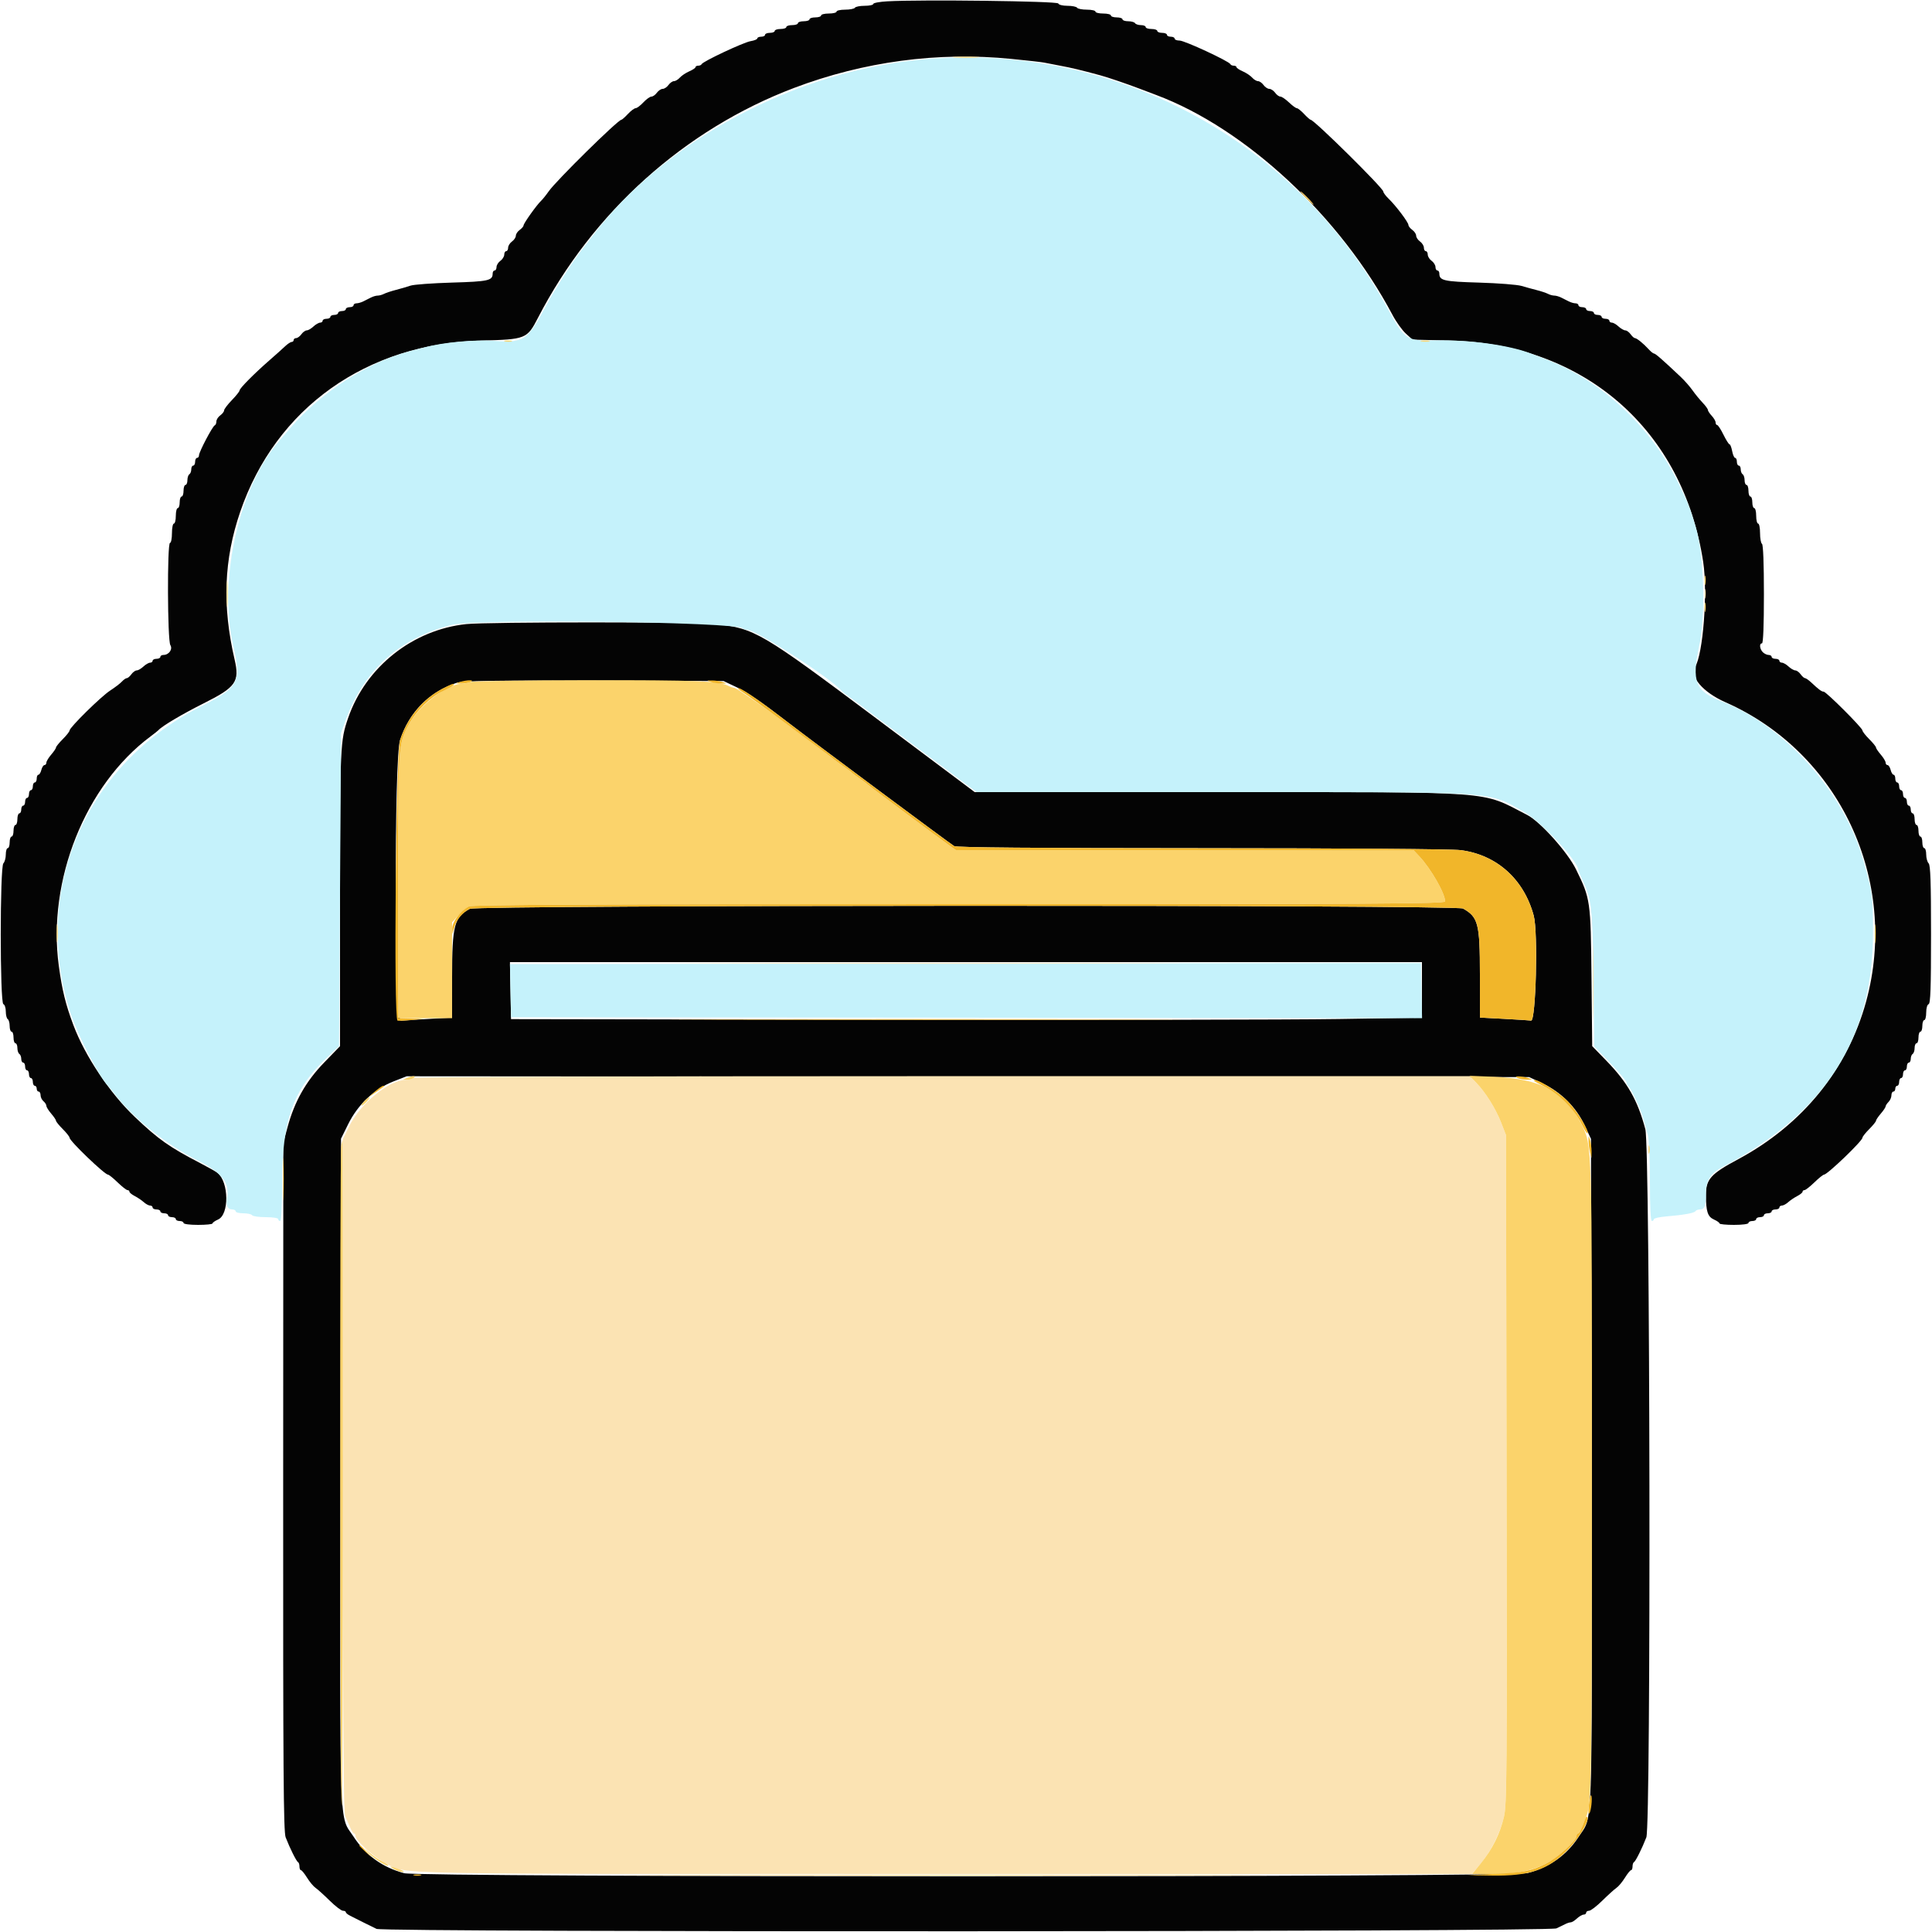
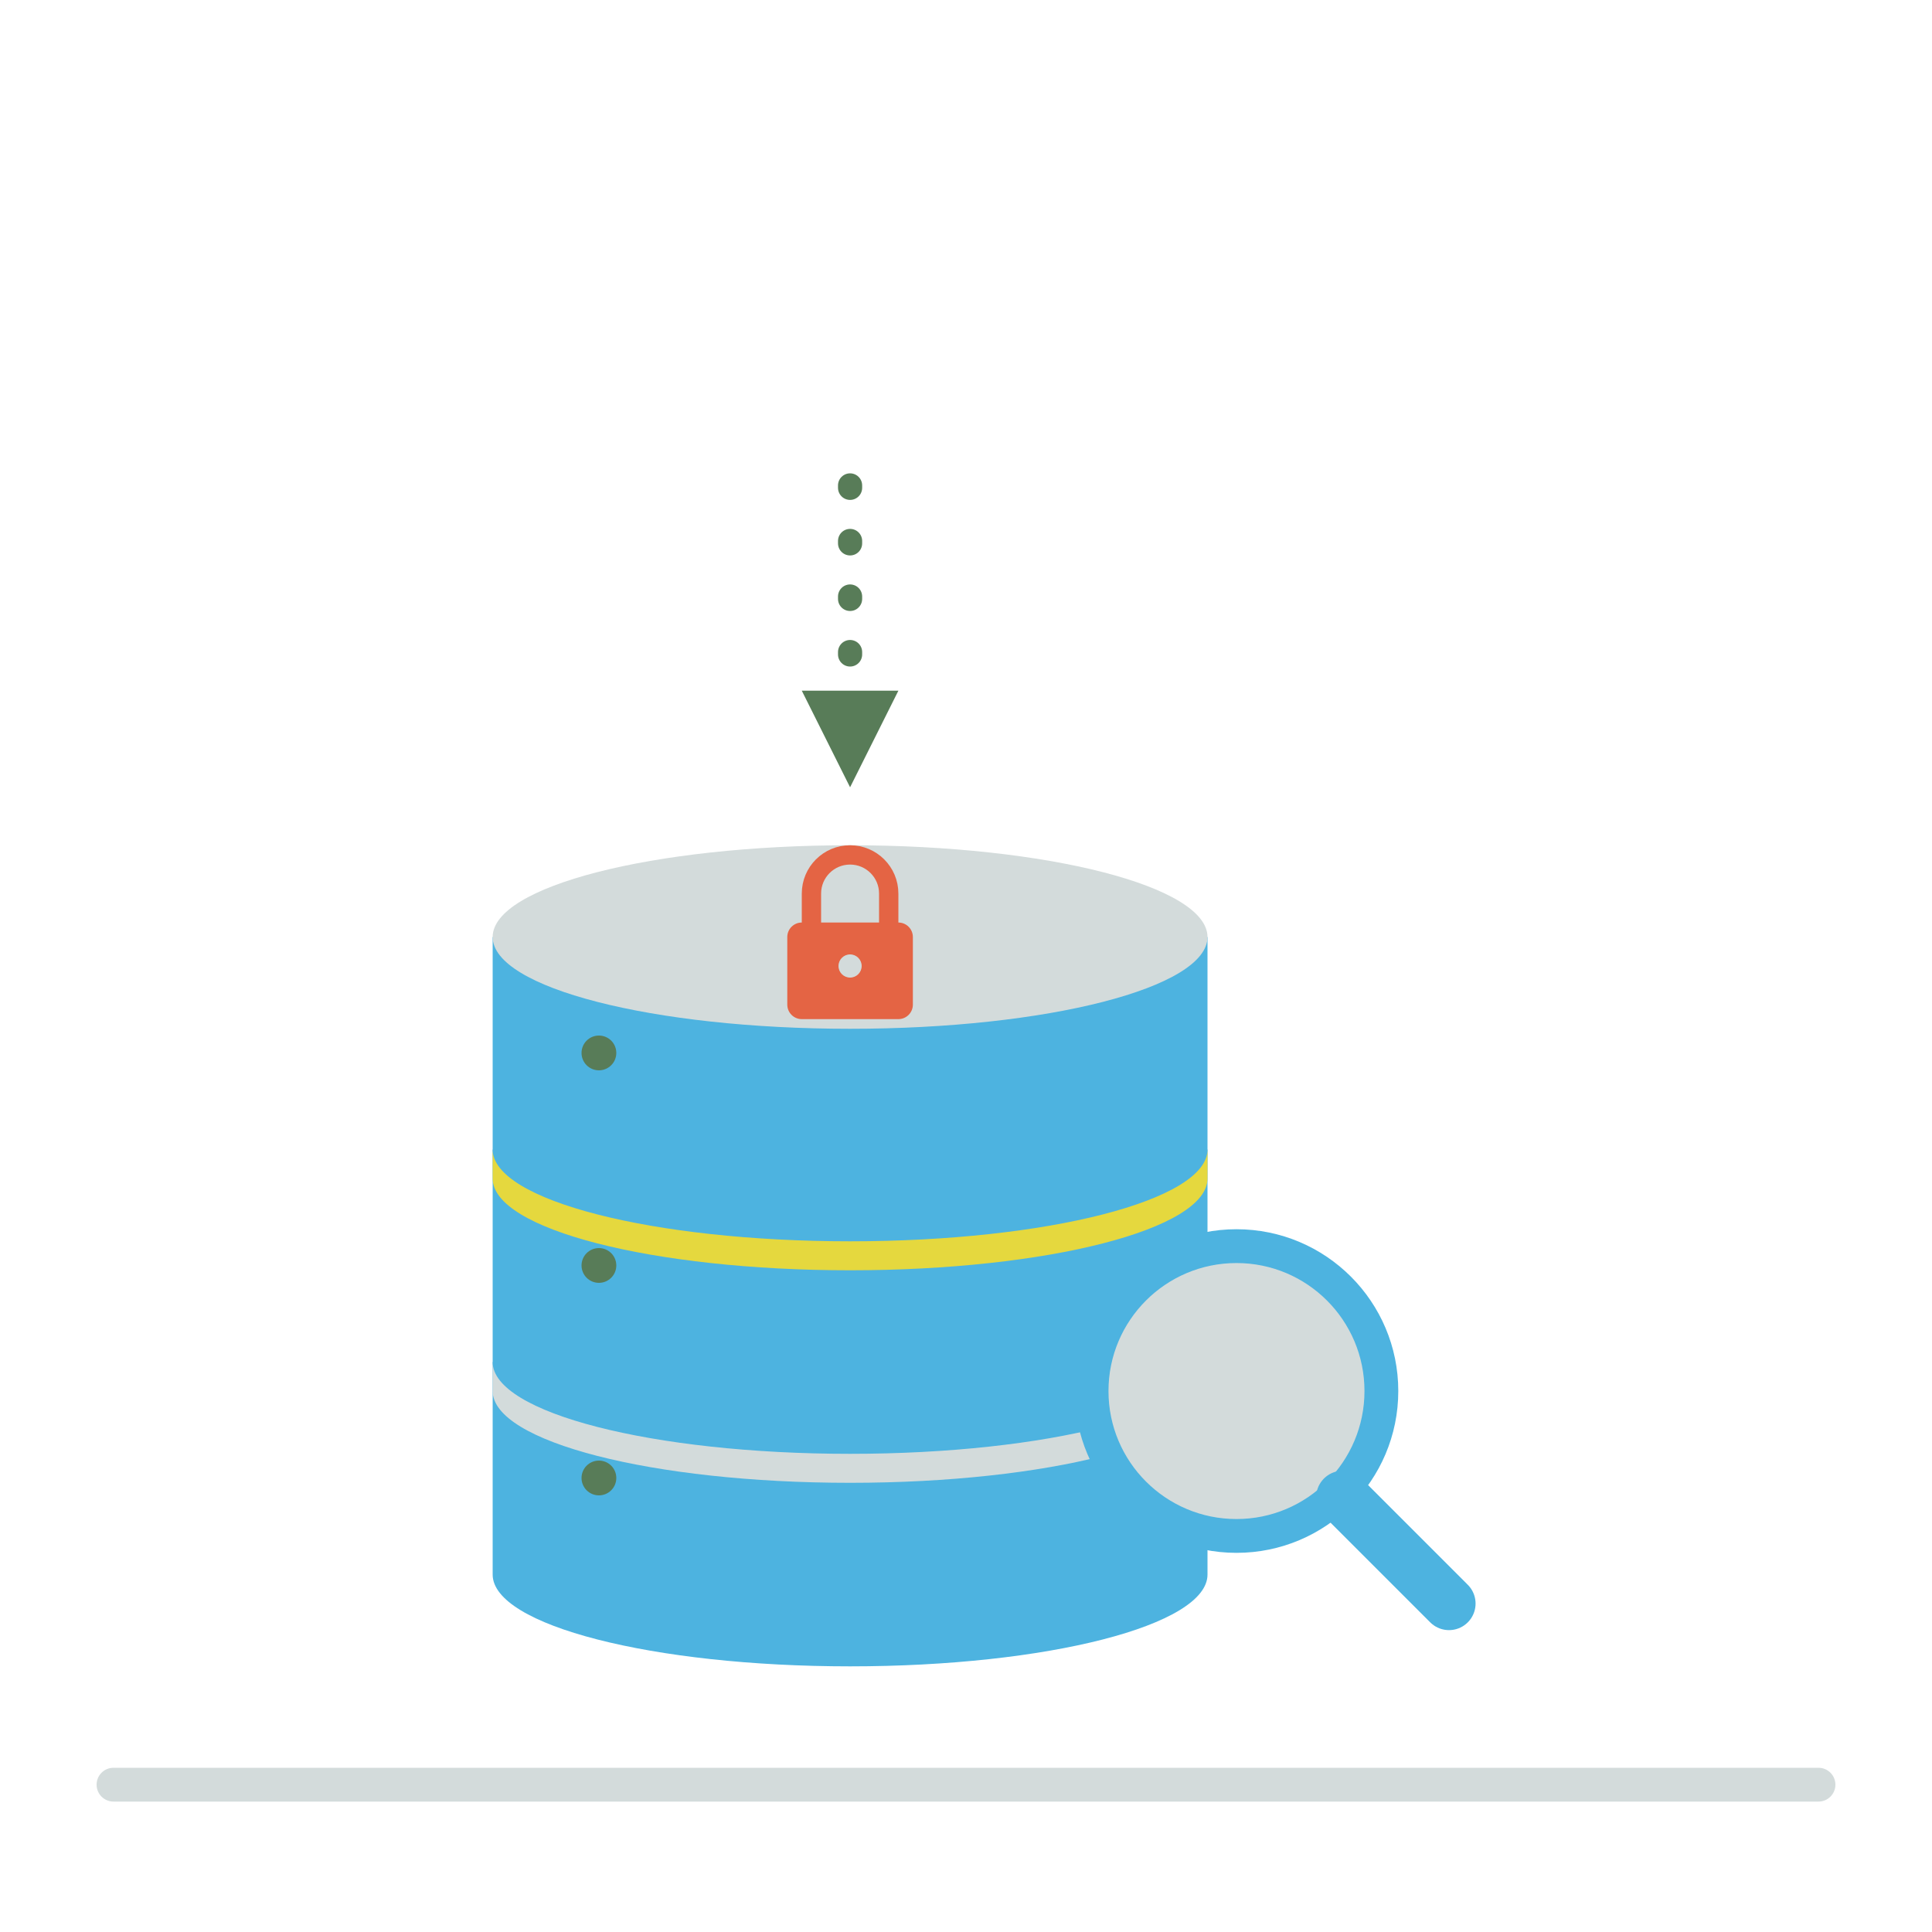
- <svg xmlns="http://www.w3.org/2000/svg" id="svg" version="1.1" width="400" height="400" viewBox="0, 0, 400,400">
+ <svg xmlns="http://www.w3.org/2000/svg" id="svg" version="1.1" width="400" height="400" viewBox="0 0 400 400">
  <g id="svgg">
-     <path id="path0" d="M183.700 0.273 C 182.105 0.362,180.800 0.607,180.800 0.818 C 180.800 1.028,180.001 1.200,179.024 1.200 C 178.047 1.200,177.136 1.380,177.000 1.600 C 176.864 1.820,175.953 2.000,174.976 2.000 C 173.999 2.000,173.200 2.180,173.200 2.400 C 173.200 2.620,172.480 2.800,171.600 2.800 C 170.720 2.800,170.000 2.980,170.000 3.200 C 170.000 3.420,169.460 3.600,168.800 3.600 C 168.140 3.600,167.600 3.780,167.600 4.000 C 167.600 4.220,167.060 4.400,166.400 4.400 C 165.740 4.400,165.200 4.580,165.200 4.800 C 165.200 5.020,164.660 5.200,164.000 5.200 C 163.340 5.200,162.800 5.380,162.800 5.600 C 162.800 5.820,162.260 6.000,161.600 6.000 C 160.940 6.000,160.400 6.180,160.400 6.400 C 160.400 6.620,159.950 6.800,159.400 6.800 C 158.850 6.800,158.400 6.980,158.400 7.200 C 158.400 7.420,158.040 7.600,157.600 7.600 C 157.160 7.600,156.800 7.756,156.800 7.948 C 156.800 8.139,156.172 8.397,155.404 8.522 C 153.949 8.758,145.500 12.725,145.267 13.282 C 145.193 13.457,144.878 13.600,144.567 13.600 C 144.255 13.600,144.000 13.736,144.000 13.902 C 144.000 14.069,143.415 14.460,142.700 14.772 C 141.985 15.084,141.109 15.668,140.753 16.070 C 140.397 16.471,139.852 16.800,139.541 16.800 C 139.231 16.800,138.717 17.160,138.400 17.600 C 138.083 18.040,137.543 18.400,137.200 18.400 C 136.857 18.400,136.317 18.760,136.000 19.200 C 135.683 19.640,135.175 20.000,134.872 20.000 C 134.569 20.000,133.817 20.540,133.200 21.200 C 132.583 21.860,131.863 22.400,131.600 22.400 C 131.337 22.400,130.617 22.940,130.000 23.600 C 129.383 24.260,128.773 24.800,128.643 24.800 C 127.947 24.800,115.139 37.413,113.614 39.600 C 113.077 40.370,112.353 41.270,112.005 41.600 C 111.085 42.472,108.400 46.245,108.400 46.665 C 108.400 46.862,108.040 47.283,107.600 47.600 C 107.160 47.917,106.800 48.457,106.800 48.800 C 106.800 49.143,106.440 49.683,106.000 50.000 C 105.560 50.317,105.200 50.897,105.200 51.288 C 105.200 51.680,105.020 52.000,104.800 52.000 C 104.580 52.000,104.400 52.320,104.400 52.712 C 104.400 53.103,104.040 53.683,103.600 54.000 C 103.160 54.317,102.800 54.897,102.800 55.288 C 102.800 55.680,102.620 56.000,102.400 56.000 C 102.180 56.000,102.000 56.283,102.000 56.629 C 102.000 58.089,101.120 58.285,93.584 58.506 C 89.523 58.625,85.660 58.909,85.000 59.137 C 84.340 59.364,82.990 59.759,82.000 60.014 C 81.010 60.269,79.887 60.640,79.505 60.839 C 79.123 61.038,78.536 61.200,78.200 61.200 C 77.864 61.200,77.232 61.380,76.795 61.600 C 76.358 61.820,75.642 62.180,75.205 62.400 C 74.768 62.620,74.138 62.800,73.805 62.800 C 73.472 62.800,73.200 62.980,73.200 63.200 C 73.200 63.420,72.840 63.600,72.400 63.600 C 71.960 63.600,71.600 63.780,71.600 64.000 C 71.600 64.220,71.240 64.400,70.800 64.400 C 70.360 64.400,70.000 64.580,70.000 64.800 C 70.000 65.020,69.640 65.200,69.200 65.200 C 68.760 65.200,68.400 65.380,68.400 65.600 C 68.400 65.820,68.040 66.000,67.600 66.000 C 67.160 66.000,66.800 66.180,66.800 66.400 C 66.800 66.620,66.564 66.800,66.275 66.800 C 65.987 66.800,65.364 67.160,64.892 67.600 C 64.420 68.040,63.796 68.400,63.505 68.400 C 63.214 68.400,62.717 68.760,62.400 69.200 C 62.083 69.640,61.593 70.000,61.312 70.000 C 61.030 70.000,60.800 70.180,60.800 70.400 C 60.800 70.620,60.612 70.800,60.382 70.800 C 60.152 70.800,59.539 71.205,59.020 71.700 C 58.501 72.195,57.043 73.500,55.781 74.600 C 52.640 77.336,49.600 80.406,49.600 80.840 C 49.600 81.038,48.880 81.941,48.000 82.848 C 47.120 83.755,46.400 84.705,46.400 84.960 C 46.400 85.215,46.040 85.683,45.600 86.000 C 45.160 86.317,44.800 86.882,44.800 87.255 C 44.800 87.628,44.646 87.993,44.457 88.067 C 44.002 88.244,41.200 93.572,41.200 94.260 C 41.200 94.557,41.020 94.800,40.800 94.800 C 40.580 94.800,40.400 95.160,40.400 95.600 C 40.400 96.040,40.220 96.400,40.000 96.400 C 39.780 96.400,39.600 96.749,39.600 97.176 C 39.600 97.603,39.420 98.064,39.200 98.200 C 38.980 98.336,38.800 98.887,38.800 99.424 C 38.800 99.961,38.620 100.400,38.400 100.400 C 38.180 100.400,38.000 100.940,38.000 101.600 C 38.000 102.260,37.820 102.800,37.600 102.800 C 37.380 102.800,37.200 103.340,37.200 104.000 C 37.200 104.660,37.020 105.200,36.800 105.200 C 36.580 105.200,36.400 105.920,36.400 106.800 C 36.400 107.680,36.220 108.400,36.000 108.400 C 35.780 108.400,35.600 109.300,35.600 110.400 C 35.600 111.500,35.420 112.400,35.200 112.400 C 34.597 112.400,34.664 132.593,35.270 133.564 C 35.805 134.420,34.969 135.600,33.829 135.600 C 33.483 135.600,33.200 135.780,33.200 136.000 C 33.200 136.220,32.840 136.400,32.400 136.400 C 31.960 136.400,31.600 136.580,31.600 136.800 C 31.600 137.020,31.364 137.200,31.075 137.200 C 30.787 137.200,30.164 137.560,29.692 138.000 C 29.220 138.440,28.596 138.800,28.305 138.800 C 28.014 138.800,27.517 139.160,27.200 139.600 C 26.883 140.040,26.459 140.400,26.259 140.400 C 26.058 140.400,25.603 140.718,25.247 141.106 C 24.891 141.494,23.796 142.332,22.814 142.968 C 20.920 144.195,14.400 150.613,14.400 151.250 C 14.400 151.457,13.770 152.257,13.000 153.027 C 12.230 153.797,11.600 154.573,11.600 154.751 C 11.600 154.930,11.150 155.599,10.600 156.238 C 10.051 156.877,9.601 157.625,9.600 157.900 C 9.600 158.175,9.423 158.400,9.208 158.400 C 8.992 158.400,8.702 158.850,8.564 159.400 C 8.426 159.950,8.153 160.400,7.957 160.400 C 7.760 160.400,7.600 160.760,7.600 161.200 C 7.600 161.640,7.420 162.000,7.200 162.000 C 6.980 162.000,6.800 162.360,6.800 162.800 C 6.800 163.240,6.620 163.600,6.400 163.600 C 6.180 163.600,6.000 163.960,6.000 164.400 C 6.000 164.840,5.820 165.200,5.600 165.200 C 5.380 165.200,5.200 165.560,5.200 166.000 C 5.200 166.440,5.020 166.800,4.800 166.800 C 4.580 166.800,4.400 167.160,4.400 167.600 C 4.400 168.040,4.220 168.400,4.000 168.400 C 3.780 168.400,3.600 168.940,3.600 169.600 C 3.600 170.260,3.420 170.800,3.200 170.800 C 2.980 170.800,2.800 171.340,2.800 172.000 C 2.800 172.660,2.620 173.200,2.400 173.200 C 2.180 173.200,2.000 173.740,2.000 174.400 C 2.000 175.060,1.820 175.600,1.600 175.600 C 1.380 175.600,1.200 176.194,1.200 176.920 C 1.200 177.646,0.975 178.465,0.700 178.740 C -0.026 179.466,-0.026 207.658,0.700 207.900 C 0.975 207.992,1.200 208.671,1.200 209.410 C 1.200 210.148,1.380 210.864,1.600 211.000 C 1.820 211.136,2.000 211.777,2.000 212.424 C 2.000 213.071,2.180 213.600,2.400 213.600 C 2.620 213.600,2.800 214.140,2.800 214.800 C 2.800 215.460,2.980 216.000,3.200 216.000 C 3.420 216.000,3.600 216.439,3.600 216.976 C 3.600 217.513,3.780 218.064,4.000 218.200 C 4.220 218.336,4.400 218.797,4.400 219.224 C 4.400 219.651,4.580 220.000,4.800 220.000 C 5.020 220.000,5.200 220.360,5.200 220.800 C 5.200 221.240,5.380 221.600,5.600 221.600 C 5.820 221.600,6.000 221.960,6.000 222.400 C 6.000 222.840,6.180 223.200,6.400 223.200 C 6.620 223.200,6.800 223.560,6.800 224.000 C 6.800 224.440,6.980 224.800,7.200 224.800 C 7.420 224.800,7.600 225.070,7.600 225.400 C 7.600 225.730,7.780 226.000,8.000 226.000 C 8.220 226.000,8.400 226.338,8.400 226.751 C 8.400 227.164,8.670 227.726,9.000 228.000 C 9.330 228.274,9.600 228.701,9.600 228.949 C 9.601 229.197,10.051 229.923,10.600 230.562 C 11.150 231.201,11.600 231.870,11.600 232.049 C 11.600 232.227,12.230 233.003,13.000 233.773 C 13.770 234.543,14.400 235.344,14.400 235.552 C 14.400 236.221,21.669 243.200,22.365 243.200 C 22.551 243.200,23.445 243.920,24.352 244.800 C 25.259 245.680,26.181 246.400,26.400 246.400 C 26.620 246.400,26.800 246.550,26.800 246.732 C 26.800 246.915,27.295 247.320,27.900 247.632 C 28.505 247.945,29.349 248.515,29.775 248.900 C 30.202 249.285,30.787 249.600,31.075 249.600 C 31.364 249.600,31.600 249.780,31.600 250.000 C 31.600 250.220,31.960 250.400,32.400 250.400 C 32.840 250.400,33.200 250.580,33.200 250.800 C 33.200 251.020,33.560 251.200,34.000 251.200 C 34.440 251.200,34.800 251.380,34.800 251.600 C 34.800 251.820,35.160 252.000,35.600 252.000 C 36.040 252.000,36.400 252.180,36.400 252.400 C 36.400 252.620,36.760 252.800,37.200 252.800 C 37.640 252.800,38.000 252.980,38.000 253.200 C 38.000 253.431,39.267 253.600,41.000 253.600 C 42.650 253.600,44.000 253.464,44.000 253.298 C 44.000 253.131,44.519 252.766,45.153 252.485 C 47.469 251.460,47.402 244.794,45.057 242.847 C 44.767 242.607,43.196 241.717,41.565 240.870 C 35.024 237.472,32.858 235.946,27.918 231.255 C 22.753 226.350,17.593 218.631,15.181 212.200 C 13.583 207.941,12.865 205.020,12.180 200.000 C 9.763 182.289,17.658 162.530,31.170 152.469 C 31.957 151.884,32.690 151.302,32.800 151.176 C 33.542 150.328,37.779 147.815,42.200 145.603 C 48.843 142.278,49.641 141.147,48.577 136.568 C 45.987 125.428,46.351 115.843,49.736 105.963 C 57.102 84.473,75.876 71.118,99.572 70.512 C 108.881 70.273,109.126 70.175,111.380 65.809 C 122.666 43.937,141.792 26.766,164.400 18.206 C 178.858 12.732,194.156 10.688,209.400 12.196 C 212.700 12.522,215.760 12.869,216.200 12.966 C 216.640 13.064,218.170 13.360,219.600 13.626 C 221.912 14.054,223.664 14.475,227.800 15.594 C 229.404 16.028,233.291 17.351,236.000 18.385 C 237.210 18.847,238.740 19.427,239.400 19.674 C 257.915 26.608,277.558 44.896,288.299 65.200 C 289.055 66.630,290.296 68.366,291.056 69.059 L 292.437 70.317 300.319 70.512 C 328.110 71.198,348.493 89.065,352.630 116.365 C 353.585 122.670,352.607 135.399,350.964 138.058 C 349.746 140.029,352.563 143.329,357.215 145.382 C 380.821 155.803,393.258 182.279,386.347 207.400 C 382.498 221.393,373.178 232.873,359.879 240.000 C 354.175 243.057,353.200 244.139,353.200 247.409 C 353.200 250.811,353.558 251.914,354.847 252.485 C 355.481 252.766,356.000 253.131,356.000 253.298 C 356.000 253.464,357.350 253.600,359.000 253.600 C 360.733 253.600,362.000 253.431,362.000 253.200 C 362.000 252.980,362.360 252.800,362.800 252.800 C 363.240 252.800,363.600 252.620,363.600 252.400 C 363.600 252.180,363.960 252.000,364.400 252.000 C 364.840 252.000,365.200 251.820,365.200 251.600 C 365.200 251.380,365.560 251.200,366.000 251.200 C 366.440 251.200,366.800 251.020,366.800 250.800 C 366.800 250.580,367.160 250.400,367.600 250.400 C 368.040 250.400,368.400 250.220,368.400 250.000 C 368.400 249.780,368.636 249.600,368.925 249.600 C 369.213 249.600,369.798 249.285,370.225 248.900 C 370.651 248.515,371.495 247.945,372.100 247.632 C 372.705 247.320,373.200 246.915,373.200 246.732 C 373.200 246.550,373.380 246.400,373.600 246.400 C 373.819 246.400,374.741 245.680,375.648 244.800 C 376.555 243.920,377.449 243.200,377.635 243.200 C 378.331 243.200,385.600 236.221,385.600 235.552 C 385.600 235.344,386.230 234.543,387.000 233.773 C 387.770 233.003,388.400 232.227,388.400 232.049 C 388.400 231.870,388.850 231.201,389.400 230.562 C 389.949 229.923,390.399 229.252,390.400 229.071 C 390.400 228.891,390.670 228.473,391.000 228.143 C 391.330 227.813,391.600 227.196,391.600 226.771 C 391.600 226.347,391.780 226.000,392.000 226.000 C 392.220 226.000,392.400 225.730,392.400 225.400 C 392.400 225.070,392.580 224.800,392.800 224.800 C 393.020 224.800,393.200 224.440,393.200 224.000 C 393.200 223.560,393.380 223.200,393.600 223.200 C 393.820 223.200,394.000 222.840,394.000 222.400 C 394.000 221.960,394.180 221.600,394.400 221.600 C 394.620 221.600,394.800 221.240,394.800 220.800 C 394.800 220.360,394.980 220.000,395.200 220.000 C 395.420 220.000,395.600 219.651,395.600 219.224 C 395.600 218.797,395.780 218.336,396.000 218.200 C 396.220 218.064,396.400 217.513,396.400 216.976 C 396.400 216.439,396.580 216.000,396.800 216.000 C 397.020 216.000,397.200 215.460,397.200 214.800 C 397.200 214.140,397.380 213.600,397.600 213.600 C 397.820 213.600,398.000 213.060,398.000 212.400 C 398.000 211.740,398.180 211.200,398.400 211.200 C 398.620 211.200,398.800 210.495,398.800 209.633 C 398.800 208.736,399.013 207.996,399.300 207.900 C 399.688 207.771,399.800 204.528,399.800 193.487 C 399.800 182.623,399.681 179.121,399.300 178.740 C 399.025 178.465,398.800 177.646,398.800 176.920 C 398.800 176.194,398.620 175.600,398.400 175.600 C 398.180 175.600,398.000 175.060,398.000 174.400 C 398.000 173.740,397.820 173.200,397.600 173.200 C 397.380 173.200,397.200 172.660,397.200 172.000 C 397.200 171.340,397.020 170.800,396.800 170.800 C 396.580 170.800,396.400 170.260,396.400 169.600 C 396.400 168.940,396.220 168.400,396.000 168.400 C 395.780 168.400,395.600 168.040,395.600 167.600 C 395.600 167.160,395.420 166.800,395.200 166.800 C 394.980 166.800,394.800 166.440,394.800 166.000 C 394.800 165.560,394.620 165.200,394.400 165.200 C 394.180 165.200,394.000 164.840,394.000 164.400 C 394.000 163.960,393.820 163.600,393.600 163.600 C 393.380 163.600,393.200 163.240,393.200 162.800 C 393.200 162.360,393.020 162.000,392.800 162.000 C 392.580 162.000,392.400 161.640,392.400 161.200 C 392.400 160.760,392.240 160.400,392.043 160.400 C 391.847 160.400,391.574 159.950,391.436 159.400 C 391.298 158.850,391.008 158.400,390.792 158.400 C 390.577 158.400,390.400 158.175,390.400 157.900 C 390.399 157.625,389.949 156.877,389.400 156.238 C 388.850 155.599,388.400 154.930,388.400 154.751 C 388.400 154.573,387.770 153.797,387.000 153.027 C 386.230 152.257,385.600 151.448,385.600 151.229 C 385.600 150.707,378.090 143.200,377.568 143.200 C 377.147 143.200,376.593 142.791,374.999 141.300 C 374.470 140.805,373.888 140.400,373.706 140.400 C 373.525 140.400,373.117 140.040,372.800 139.600 C 372.483 139.160,371.986 138.800,371.695 138.800 C 371.404 138.800,370.780 138.440,370.308 138.000 C 369.836 137.560,369.213 137.200,368.925 137.200 C 368.636 137.200,368.400 137.020,368.400 136.800 C 368.400 136.580,368.040 136.400,367.600 136.400 C 367.160 136.400,366.800 136.220,366.800 136.000 C 366.800 135.780,366.517 135.600,366.171 135.600 C 365.826 135.600,365.286 135.343,364.971 135.029 C 364.316 134.373,364.206 133.200,364.800 133.200 C 365.056 133.200,365.200 129.541,365.200 123.024 C 365.200 116.671,365.050 112.754,364.800 112.600 C 364.580 112.464,364.400 111.463,364.400 110.376 C 364.400 109.289,364.220 108.400,364.000 108.400 C 363.780 108.400,363.600 107.680,363.600 106.800 C 363.600 105.920,363.420 105.200,363.200 105.200 C 362.980 105.200,362.800 104.660,362.800 104.000 C 362.800 103.340,362.620 102.800,362.400 102.800 C 362.180 102.800,362.000 102.260,362.000 101.600 C 362.000 100.940,361.820 100.400,361.600 100.400 C 361.380 100.400,361.200 99.961,361.200 99.424 C 361.200 98.887,361.020 98.336,360.800 98.200 C 360.580 98.064,360.400 97.603,360.400 97.176 C 360.400 96.749,360.220 96.400,360.000 96.400 C 359.780 96.400,359.600 96.040,359.600 95.600 C 359.600 95.160,359.440 94.800,359.245 94.800 C 359.049 94.800,358.771 94.170,358.626 93.400 C 358.482 92.630,358.237 91.997,358.082 91.994 C 357.927 91.990,357.360 91.090,356.821 89.994 C 356.283 88.897,355.698 88.000,355.521 88.000 C 355.345 88.000,355.200 87.764,355.200 87.475 C 355.200 87.187,354.840 86.564,354.400 86.092 C 353.960 85.620,353.600 85.073,353.600 84.876 C 353.600 84.679,353.103 83.997,352.496 83.359 C 351.888 82.722,350.949 81.570,350.409 80.800 C 349.868 80.030,348.758 78.770,347.941 78.000 C 344.194 74.467,342.746 73.200,342.457 73.200 C 342.285 73.200,341.777 72.795,341.329 72.300 C 340.268 71.128,338.872 70.000,338.484 70.000 C 338.315 70.000,337.917 69.640,337.600 69.200 C 337.283 68.760,336.786 68.400,336.495 68.400 C 336.204 68.400,335.580 68.040,335.108 67.600 C 334.636 67.160,334.013 66.800,333.725 66.800 C 333.436 66.800,333.200 66.620,333.200 66.400 C 333.200 66.180,332.840 66.000,332.400 66.000 C 331.960 66.000,331.600 65.820,331.600 65.600 C 331.600 65.380,331.240 65.200,330.800 65.200 C 330.360 65.200,330.000 65.020,330.000 64.800 C 330.000 64.580,329.640 64.400,329.200 64.400 C 328.760 64.400,328.400 64.220,328.400 64.000 C 328.400 63.780,328.040 63.600,327.600 63.600 C 327.160 63.600,326.800 63.420,326.800 63.200 C 326.800 62.980,326.528 62.800,326.195 62.800 C 325.862 62.800,325.232 62.620,324.795 62.400 C 324.358 62.180,323.642 61.820,323.205 61.600 C 322.768 61.380,322.136 61.200,321.800 61.200 C 321.464 61.200,320.877 61.038,320.495 60.839 C 320.113 60.640,319.080 60.296,318.200 60.073 C 317.320 59.850,315.880 59.455,315.000 59.194 C 314.120 58.934,310.169 58.625,306.220 58.509 C 298.889 58.293,298.000 58.089,298.000 56.629 C 298.000 56.283,297.820 56.000,297.600 56.000 C 297.380 56.000,297.200 55.680,297.200 55.288 C 297.200 54.897,296.840 54.317,296.400 54.000 C 295.960 53.683,295.600 53.103,295.600 52.712 C 295.600 52.320,295.420 52.000,295.200 52.000 C 294.980 52.000,294.800 51.680,294.800 51.288 C 294.800 50.897,294.440 50.317,294.000 50.000 C 293.560 49.683,293.200 49.143,293.200 48.800 C 293.200 48.457,292.840 47.917,292.400 47.600 C 291.960 47.283,291.600 46.823,291.600 46.577 C 291.600 46.032,289.006 42.591,287.500 41.140 C 286.895 40.556,286.400 39.892,286.400 39.663 C 286.400 38.956,272.073 24.800,271.357 24.800 C 271.227 24.800,270.617 24.260,270.000 23.600 C 269.383 22.940,268.708 22.400,268.499 22.400 C 268.290 22.400,267.554 21.860,266.863 21.200 C 266.172 20.540,265.375 20.000,265.092 20.000 C 264.809 20.000,264.317 19.640,264.000 19.200 C 263.683 18.760,263.143 18.400,262.800 18.400 C 262.457 18.400,261.917 18.040,261.600 17.600 C 261.283 17.160,260.769 16.800,260.459 16.800 C 260.148 16.800,259.603 16.471,259.247 16.070 C 258.891 15.668,258.015 15.084,257.300 14.772 C 256.585 14.460,256.000 14.069,256.000 13.902 C 256.000 13.736,255.745 13.600,255.433 13.600 C 255.122 13.600,254.807 13.456,254.733 13.279 C 254.485 12.682,245.266 8.400,244.229 8.400 C 243.663 8.400,243.200 8.220,243.200 8.000 C 243.200 7.780,242.840 7.600,242.400 7.600 C 241.960 7.600,241.600 7.420,241.600 7.200 C 241.600 6.980,241.150 6.800,240.600 6.800 C 240.050 6.800,239.600 6.620,239.600 6.400 C 239.600 6.180,239.060 6.000,238.400 6.000 C 237.740 6.000,237.200 5.820,237.200 5.600 C 237.200 5.380,236.761 5.200,236.224 5.200 C 235.687 5.200,235.136 5.020,235.000 4.800 C 234.864 4.580,234.223 4.400,233.576 4.400 C 232.929 4.400,232.400 4.220,232.400 4.000 C 232.400 3.780,231.860 3.600,231.200 3.600 C 230.540 3.600,230.000 3.420,230.000 3.200 C 230.000 2.980,229.280 2.800,228.400 2.800 C 227.520 2.800,226.800 2.620,226.800 2.400 C 226.800 2.180,226.001 2.000,225.024 2.000 C 224.047 2.000,223.136 1.820,223.000 1.600 C 222.864 1.380,221.968 1.200,221.010 1.200 C 220.001 1.200,219.199 0.996,219.105 0.716 C 218.944 0.232,190.743 -0.120,183.700 0.273 M96.541 129.210 C 85.433 130.380,75.716 138.102,72.075 148.654 C 70.441 153.390,70.400 154.300,70.399 185.920 L 70.398 216.600 67.098 220.000 C 63.327 223.885,60.968 228.058,59.524 233.400 L 58.659 236.600 58.629 307.800 C 58.605 366.746,58.693 379.241,59.141 380.400 C 60.013 382.656,61.376 385.389,61.700 385.533 C 61.865 385.607,62.000 386.012,62.000 386.433 C 62.000 386.855,62.138 387.200,62.306 387.200 C 62.474 387.200,63.046 387.904,63.577 388.763 C 64.109 389.623,64.899 390.568,65.333 390.863 C 65.767 391.159,67.080 392.345,68.252 393.500 C 69.424 394.655,70.657 395.600,70.991 395.600 C 71.326 395.600,71.601 395.735,71.603 395.900 C 71.605 396.065,72.010 396.398,72.503 396.640 C 72.996 396.883,74.210 397.493,75.200 397.997 C 76.190 398.501,77.432 399.113,77.961 399.357 C 79.530 400.081,320.700 399.979,322.239 399.253 C 322.878 398.953,323.713 398.548,324.095 398.353 C 324.477 398.159,324.979 398.000,325.211 398.000 C 325.443 398.000,326.020 397.640,326.492 397.200 C 326.964 396.760,327.587 396.400,327.875 396.400 C 328.164 396.400,328.400 396.220,328.400 396.000 C 328.400 395.780,328.674 395.600,329.009 395.600 C 329.343 395.600,330.576 394.655,331.748 393.500 C 332.920 392.345,334.233 391.159,334.667 390.863 C 335.101 390.568,335.891 389.623,336.423 388.763 C 336.954 387.904,337.526 387.200,337.694 387.200 C 337.862 387.200,338.000 386.855,338.000 386.433 C 338.000 386.012,338.135 385.607,338.300 385.533 C 338.624 385.389,339.987 382.656,340.859 380.400 C 341.838 377.868,341.642 237.507,340.654 233.800 C 339.049 227.775,336.974 224.129,332.568 219.596 L 329.648 216.592 329.504 202.396 C 329.342 186.464,329.288 186.089,326.304 180.000 C 324.552 176.425,318.893 170.114,316.200 168.731 C 306.352 163.674,310.816 164.000,251.523 163.998 L 201.800 163.996 181.374 148.698 C 157.599 130.892,156.289 130.123,148.200 129.212 C 144.079 128.748,100.943 128.746,96.541 129.210 M152.480 142.270 C 154.808 143.373,157.496 145.212,163.200 149.607 C 168.320 153.551,196.917 174.834,197.558 175.177 C 198.100 175.468,214.169 175.604,248.874 175.612 C 278.665 175.620,300.631 175.782,302.400 176.008 C 309.875 176.963,315.524 182.031,317.549 189.600 C 318.458 192.998,317.992 211.424,317.000 211.299 C 316.560 211.243,313.995 211.081,311.300 210.938 L 306.400 210.678 306.400 201.726 C 306.400 191.226,306.052 189.869,302.901 188.100 C 301.497 187.311,98.798 187.372,97.280 188.162 C 94.054 189.841,93.605 191.559,93.602 202.242 L 93.600 210.683 88.700 210.962 C 86.005 211.116,83.440 211.277,83.000 211.321 C 81.712 211.448,81.551 157.175,82.828 153.223 C 84.695 147.443,88.931 143.173,94.600 141.355 C 95.846 140.956,102.121 140.860,123.000 140.921 L 149.800 141.000 152.480 142.270 M294.400 204.953 L 294.400 210.706 277.100 210.977 C 267.585 211.127,225.150 211.193,182.800 211.124 L 105.800 211.000 105.689 205.100 L 105.579 199.200 199.989 199.200 L 294.400 199.200 294.400 204.953 M319.400 224.320 C 323.176 226.101,326.322 229.235,328.065 232.953 L 329.400 235.800 329.504 304.723 C 329.621 381.494,329.827 375.669,326.837 380.295 C 324.394 384.074,320.811 386.616,316.251 387.803 C 312.893 388.678,86.967 388.701,83.684 387.827 C 79.203 386.634,75.739 384.141,73.230 380.302 C 70.163 375.607,70.379 381.584,70.496 304.702 L 70.600 235.758 72.098 232.726 C 74.102 228.672,77.527 225.435,81.421 223.915 L 84.200 222.830 200.400 222.915 L 316.600 223.000 319.400 224.320 " stroke="none" fill="#040404" fill-rule="evenodd" />
-     <path id="path1" d="M191.400 12.273 C 164.657 14.596,137.420 29.176,122.400 49.209 C 121.850 49.942,121.024 51.006,120.564 51.571 C 118.822 53.715,114.832 59.950,112.990 63.406 C 109.210 70.498,108.454 71.010,102.378 70.579 C 98.220 70.284,91.908 70.860,88.000 71.890 C 86.790 72.208,85.260 72.612,84.600 72.787 C 76.075 75.045,66.428 81.259,60.200 88.502 C 59.100 89.782,58.010 91.047,57.778 91.314 C 49.466 100.882,45.158 120.036,48.269 133.600 C 50.024 141.256,49.473 142.296,41.543 146.298 C 17.478 158.441,6.394 184.622,14.632 209.861 C 16.119 214.414,20.778 223.402,22.376 224.800 C 22.502 224.910,23.078 225.630,23.657 226.400 C 27.425 231.415,34.489 237.056,41.200 240.410 C 45.820 242.719,47.564 244.935,47.024 247.811 C 46.716 249.457,47.087 250.400,48.043 250.400 C 48.459 250.400,48.800 250.580,48.800 250.800 C 48.800 251.020,49.509 251.200,50.376 251.200 C 51.243 251.200,52.064 251.380,52.200 251.600 C 52.336 251.820,53.607 252.000,55.024 252.000 C 56.475 252.000,57.600 252.175,57.600 252.400 C 57.600 252.620,57.780 252.800,58.000 252.800 C 58.253 252.800,58.400 249.967,58.400 245.100 C 58.400 231.959,60.657 225.612,67.696 218.965 L 70.200 216.600 70.400 184.200 L 70.600 151.800 71.534 149.200 C 75.272 138.798,82.810 132.023,93.600 129.370 C 98.807 128.089,152.479 128.745,153.840 130.106 C 154.001 130.268,154.391 130.400,154.705 130.400 C 156.567 130.400,172.395 140.678,174.400 143.188 C 174.510 143.326,175.230 143.877,176.000 144.414 C 176.770 144.950,177.670 145.608,178.000 145.877 C 178.330 146.146,183.909 150.333,190.398 155.183 L 202.196 164.000 252.998 164.000 C 311.351 164.000,307.836 163.770,315.486 168.081 C 319.113 170.125,326.800 178.367,326.800 180.212 C 326.800 180.320,327.154 181.172,327.587 182.104 C 329.571 186.376,329.731 187.797,329.901 202.621 L 330.062 216.642 333.431 220.150 C 335.284 222.080,336.800 223.901,336.800 224.196 C 336.800 224.492,336.944 224.793,337.120 224.867 C 337.296 224.940,337.985 226.170,338.652 227.600 C 339.790 230.041,340.086 230.918,341.168 235.046 C 341.408 235.962,341.600 240.267,341.600 244.746 C 341.600 249.849,341.747 252.800,342.000 252.800 C 342.220 252.800,342.400 252.635,342.400 252.434 C 342.400 252.233,343.525 251.973,344.900 251.856 C 348.653 251.538,350.780 251.157,351.026 250.758 C 351.148 250.561,351.577 250.400,351.981 250.400 C 352.921 250.400,353.200 249.634,353.200 247.056 C 353.200 244.363,354.143 242.913,356.797 241.522 C 377.861 230.489,387.809 214.918,387.796 193.000 C 387.791 185.662,387.673 184.781,385.807 178.184 C 381.798 164.014,369.570 150.293,356.400 145.188 C 350.978 143.086,350.196 141.104,351.829 133.600 C 353.182 127.387,352.812 114.924,351.106 109.200 C 349.870 105.056,349.684 104.580,347.590 100.200 C 342.036 88.587,331.644 78.813,320.200 74.439 C 318.880 73.935,317.440 73.380,317.000 73.207 C 312.612 71.477,304.250 70.316,297.375 70.483 C 291.241 70.632,290.817 70.361,287.444 64.143 C 268.448 29.119,230.905 8.843,191.400 12.273 M191.689 199.496 L 105.577 199.602 105.689 205.101 L 105.800 210.600 200.111 210.701 L 294.422 210.802 294.311 205.101 L 294.200 199.400 286.000 199.395 C 281.490 199.393,239.050 199.438,191.689 199.496 " stroke="none" fill="#c5f2fb" fill-rule="evenodd" />
-     <path id="path2" d="M352.901 123.000 C 352.905 123.880,352.987 124.193,353.083 123.695 C 353.179 123.198,353.175 122.478,353.075 122.095 C 352.975 121.713,352.896 122.120,352.901 123.000 M329.778 203.400 C 329.779 210.440,329.833 213.264,329.899 209.675 C 329.966 206.086,329.966 200.326,329.899 196.875 C 329.833 193.424,329.778 196.360,329.778 203.400 M148.932 199.500 C 172.655 199.557,211.355 199.557,234.932 199.500 C 258.509 199.443,239.100 199.396,191.800 199.396 C 144.500 199.396,125.209 199.443,148.932 199.500 M85.600 223.200 C 85.270 223.413,84.521 223.591,83.934 223.594 C 80.569 223.613,74.653 228.445,72.373 233.036 L 71.000 235.800 71.000 305.439 C 71.000 357.665,71.117 375.319,71.466 376.039 C 71.723 376.568,72.172 377.585,72.464 378.300 C 72.756 379.015,73.131 379.600,73.298 379.600 C 73.464 379.600,73.600 379.838,73.600 380.129 C 73.600 381.052,77.504 384.584,79.819 385.757 C 84.533 388.143,76.615 387.990,195.469 387.995 L 304.738 388.000 306.368 386.100 C 308.587 383.513,310.583 379.567,311.376 376.200 C 311.978 373.645,312.025 367.348,311.918 304.200 L 311.800 235.000 310.784 232.394 C 309.649 229.485,307.503 226.065,305.578 224.100 L 304.305 222.800 195.253 222.806 C 125.538 222.810,85.984 222.952,85.600 223.200 " stroke="none" fill="#fbe3b3" fill-rule="evenodd" />
-     <path id="path3" d="M197.700 11.896 C 198.965 11.975,201.035 11.975,202.300 11.896 C 203.565 11.816,202.530 11.751,200.000 11.751 C 197.470 11.751,196.435 11.816,197.700 11.896 M270.400 41.000 C 271.146 41.770,271.847 42.400,271.957 42.400 C 272.067 42.400,271.546 41.770,270.800 41.000 C 270.054 40.230,269.353 39.600,269.243 39.600 C 269.133 39.600,269.654 40.230,270.400 41.000 M104.500 70.676 C 104.885 70.776,105.515 70.776,105.900 70.676 C 106.285 70.575,105.970 70.493,105.200 70.493 C 104.430 70.493,104.115 70.575,104.500 70.676 M294.305 70.683 C 294.802 70.779,295.522 70.775,295.905 70.675 C 296.287 70.575,295.880 70.496,295.000 70.501 C 294.120 70.505,293.807 70.587,294.305 70.683 M46.950 123.000 C 46.951 125.420,47.016 126.358,47.096 125.085 C 47.176 123.812,47.175 121.832,47.094 120.685 C 47.014 119.538,46.949 120.580,46.950 123.000 M352.901 120.200 C 352.905 121.080,352.987 121.393,353.083 120.895 C 353.179 120.398,353.175 119.678,353.075 119.295 C 352.975 118.913,352.896 119.320,352.901 120.200 M352.901 125.800 C 352.905 126.680,352.987 126.993,353.083 126.495 C 353.179 125.998,353.175 125.278,353.075 124.895 C 352.975 124.513,352.896 124.920,352.901 125.800 M97.400 141.200 C 96.960 141.389,96.130 141.556,95.556 141.572 C 92.479 141.655,86.787 146.052,84.632 150.013 C 82.450 154.021,82.430 154.329,82.414 183.700 L 82.400 210.800 88.000 210.800 L 93.600 210.800 93.600 200.878 L 93.600 190.956 94.900 189.543 C 95.615 188.765,96.593 187.920,97.074 187.664 C 97.730 187.315,122.958 187.200,198.574 187.200 C 285.136 187.200,299.200 187.121,299.200 186.633 C 299.200 184.990,296.267 179.860,293.864 177.300 L 292.643 176.000 245.283 176.000 L 197.923 176.000 196.662 175.124 C 194.832 173.853,179.837 162.662,179.600 162.391 C 179.490 162.265,178.770 161.729,178.000 161.200 C 177.230 160.671,176.510 160.131,176.400 160.000 C 176.290 159.869,175.570 159.323,174.800 158.786 C 174.030 158.250,173.130 157.596,172.800 157.333 C 166.640 152.424,152.689 142.400,152.017 142.400 C 151.781 142.400,151.277 142.239,150.895 142.043 C 148.831 140.983,144.477 140.801,121.776 140.828 C 108.809 140.844,97.840 141.011,97.400 141.200 M11.734 193.200 C 11.734 194.850,11.805 195.525,11.891 194.700 C 11.978 193.875,11.978 192.525,11.891 191.700 C 11.805 190.875,11.734 191.550,11.734 193.200 M388.137 193.400 C 388.139 195.160,388.209 195.830,388.293 194.889 C 388.378 193.949,388.377 192.509,388.291 191.689 C 388.205 190.870,388.136 191.640,388.137 193.400 M84.200 223.200 L 83.400 223.544 84.200 223.566 C 84.640 223.578,85.270 223.413,85.600 223.200 C 86.395 222.686,85.396 222.686,84.200 223.200 M305.545 224.066 C 307.501 226.063,309.642 229.467,310.784 232.394 L 311.800 235.000 311.918 304.200 C 312.026 367.620,311.980 373.634,311.370 376.200 C 310.538 379.698,308.942 382.904,306.601 385.778 L 304.791 388.000 309.176 388.000 C 313.966 388.000,316.847 387.423,320.165 385.800 C 322.352 384.730,326.400 381.048,326.400 380.129 C 326.400 379.838,326.536 379.600,326.702 379.600 C 326.869 379.600,327.244 379.015,327.536 378.300 C 327.828 377.585,328.213 376.640,328.391 376.200 C 329.516 373.424,329.600 368.526,329.600 305.400 C 329.600 235.757,329.646 237.325,327.456 232.812 C 324.193 226.089,319.077 223.317,309.219 222.928 L 304.238 222.731 305.545 224.066 M75.398 228.002 C 74.375 229.132,74.810 229.237,75.886 228.120 C 76.373 227.614,76.626 227.200,76.448 227.200 C 76.270 227.200,75.797 227.561,75.398 228.002 M70.650 237.250 C 70.318 238.912,70.406 372.737,70.740 373.924 C 70.883 374.432,71.000 343.607,71.000 305.424 C 71.000 267.241,70.978 236.000,70.950 236.000 C 70.922 236.000,70.788 236.563,70.650 237.250 M341.293 238.000 C 341.293 238.770,341.375 239.085,341.476 238.700 C 341.576 238.315,341.576 237.685,341.476 237.300 C 341.375 236.915,341.293 237.230,341.293 238.000 M58.565 244.200 C 58.566 248.160,58.626 249.726,58.698 247.680 C 58.771 245.634,58.771 242.394,58.698 240.480 C 58.624 238.566,58.565 240.240,58.565 244.200 M76.401 383.739 C 77.309 384.775,80.400 386.691,80.400 386.218 C 80.400 386.110,79.815 385.725,79.100 385.365 C 78.385 385.004,77.261 384.234,76.601 383.654 L 75.403 382.600 76.401 383.739 M81.600 387.000 C 82.150 387.314,82.960 387.570,83.400 387.568 C 83.840 387.566,83.480 387.305,82.600 386.988 C 80.596 386.266,80.322 386.270,81.600 387.000 M141.468 388.300 C 171.205 388.357,219.985 388.357,249.868 388.300 C 279.750 388.243,255.420 388.197,195.800 388.197 C 136.180 388.197,111.730 388.243,141.468 388.300 " stroke="none" fill="#fbd36b" fill-rule="evenodd" />
-     <path id="path4" d="M95.200 141.200 C 94.225 141.512,94.230 141.521,95.400 141.532 C 96.060 141.538,96.960 141.389,97.400 141.200 C 98.494 140.730,96.667 140.730,95.200 141.200 M147.200 141.200 C 147.750 141.376,148.740 141.520,149.400 141.520 C 150.567 141.520,150.572 141.511,149.600 141.200 C 149.050 141.024,148.060 140.880,147.400 140.880 C 146.233 140.880,146.228 140.889,147.200 141.200 M91.600 142.584 C 87.523 144.727,84.356 148.555,82.840 153.174 C 81.975 155.807,81.464 210.879,82.300 211.306 C 82.465 211.390,83.770 211.338,85.200 211.191 L 87.800 210.922 85.100 210.861 L 82.400 210.800 82.414 183.700 C 82.430 154.329,82.450 154.021,84.632 150.013 C 86.167 147.192,89.063 144.356,91.754 143.040 C 93.829 142.025,94.449 141.572,93.700 141.619 C 93.535 141.629,92.590 142.063,91.600 142.584 M152.800 142.557 C 152.800 142.655,153.440 143.131,154.223 143.614 C 155.378 144.328,170.597 155.565,172.800 157.331 C 173.130 157.595,174.030 158.250,174.800 158.786 C 175.570 159.323,176.290 159.869,176.400 160.000 C 176.510 160.131,177.230 160.671,178.000 161.200 C 178.770 161.729,179.490 162.265,179.600 162.391 C 179.837 162.662,194.832 173.853,196.662 175.124 L 197.923 176.000 245.283 176.000 L 292.643 176.000 293.864 177.300 C 296.267 179.860,299.200 184.990,299.200 186.633 C 299.200 187.121,285.136 187.200,198.574 187.200 C 122.958 187.200,97.730 187.315,97.074 187.664 C 95.361 188.575,93.598 190.889,93.636 192.178 L 93.672 193.400 94.069 192.000 C 94.522 190.400,95.712 188.978,97.280 188.162 C 98.798 187.372,301.497 187.311,302.901 188.100 C 306.052 189.869,306.400 191.226,306.400 201.726 L 306.400 210.678 311.300 210.938 C 313.995 211.081,316.560 211.243,317.000 211.299 C 317.992 211.424,318.458 192.998,317.549 189.600 C 315.524 182.031,309.875 176.963,302.400 176.008 C 300.631 175.782,278.665 175.620,248.874 175.612 C 214.169 175.604,198.100 175.468,197.558 175.177 C 196.917 174.834,168.320 153.551,163.200 149.607 C 156.756 144.642,152.800 141.961,152.800 142.557 M148.700 211.100 C 172.295 211.157,210.905 211.157,234.500 211.100 C 258.095 211.043,238.790 210.996,191.600 210.996 C 144.410 210.996,125.105 211.043,148.700 211.100 M314.200 223.200 C 314.640 223.389,315.540 223.538,316.200 223.532 C 317.370 223.521,317.375 223.512,316.400 223.200 C 314.933 222.730,313.106 222.730,314.200 223.200 M317.600 223.753 C 317.600 223.837,318.608 224.399,319.841 225.002 C 322.725 226.414,325.930 229.632,327.358 232.550 C 327.977 233.815,328.567 234.767,328.669 234.665 C 329.105 234.228,326.553 230.027,324.660 228.067 C 322.642 225.978,317.600 222.897,317.600 223.753 M77.585 226.029 L 76.200 227.258 77.800 226.145 C 78.680 225.533,79.475 224.980,79.567 224.916 C 79.658 224.852,79.562 224.800,79.352 224.800 C 79.142 224.800,78.347 225.353,77.585 226.029 M328.887 236.200 C 328.891 236.860,329.032 237.940,329.200 238.600 L 329.505 239.800 329.513 238.400 C 329.517 237.630,329.376 236.550,329.200 236.000 C 328.889 235.030,328.880 235.035,328.887 236.200 M329.040 373.126 C 328.863 374.295,328.815 375.348,328.933 375.466 C 329.247 375.780,329.696 373.069,329.515 371.952 C 329.417 371.343,329.245 371.766,329.040 373.126 M328.200 376.600 C 327.434 378.689,326.979 379.600,326.702 379.600 C 326.536 379.600,326.400 379.838,326.400 380.129 C 326.400 381.063,322.336 384.738,320.084 385.839 C 316.847 387.423,315.547 387.684,309.400 387.981 L 303.800 388.252 308.880 388.326 C 316.581 388.438,320.356 387.190,324.387 383.200 C 326.659 380.951,329.006 377.171,328.677 376.290 C 328.564 375.990,328.379 376.110,328.200 376.600 M74.400 382.125 C 74.400 382.194,74.985 382.779,75.700 383.425 L 77.000 384.600 75.825 383.300 C 74.730 382.088,74.400 381.816,74.400 382.125 M85.700 388.276 C 86.085 388.376,86.715 388.376,87.100 388.276 C 87.485 388.175,87.170 388.093,86.400 388.093 C 85.630 388.093,85.315 388.175,85.700 388.276 " stroke="none" fill="#f1b62a" fill-rule="evenodd" />
+     <rect x="20" y="366" width="360" height="7" rx="3.5" fill="#d3dbdb" />
+     <g transform="translate(0 -14)">
+       <path d="M102 296 L102 340 A74 19 0 0 0 250 340 L250 296 Z" fill="#4db3e0" />
+       <path d="M102 252 L102 296 A74 19 0 0 0 250 296 L250 252 Z" fill="#4db3e0" />
+       <path d="M102 208 L102 252 A74 19 0 0 0 250 252 L250 208 Z" fill="#4db3e0" />
+       <ellipse cx="176" cy="208" rx="74" ry="19" fill="#d3dbdb" />
+       <path d="M102 296 A74 19 0 0 0 250 296 L250 302 A74 19 0 0 1 102 302 Z" fill="#d3dbdb" />
+       <path d="M102 252 A74 19 0 0 0 250 252 L250 258 A74 19 0 0 1 102 258 Z" fill="#e5d83e" />
+       <g fill="#587c58">
+         <circle cx="124" cy="320" r="3.6" />
+         <circle cx="124" cy="276" r="3.6" />
+         <circle cx="124" cy="232" r="3.6" />
+       </g>
+       <path d="M168 205 L168 199 A8 8 0 0 1 184 199 L184 205" fill="none" stroke="#e46444" stroke-width="4" stroke-linecap="round" />
+       <rect x="163" y="205" width="26" height="20" rx="3" fill="#e46444" />
+       <circle cx="176" cy="214" r="2.4" fill="#d3dbdb" />
+       <g transform="translate(176 170) rotate(180)" fill="#587c58">
+         <path d="M0 -7 L-10 13 L10 13 Z" />
+         <line x1="0" y1="9" x2="0" y2="64" stroke="#587c58" stroke-width="5" stroke-linecap="round" stroke-dasharray="0.5 11" />
+       </g>
+       <circle cx="256" cy="302" r="30" fill="#d3dbdb" />
+       <circle cx="256" cy="302" r="30" fill="none" stroke="#4db3e0" stroke-width="7" />
+       <line x1="278" y1="324" x2="300" y2="346" stroke="#4db3e0" stroke-width="11" stroke-linecap="round" />
+     </g>
  </g>
</svg>
